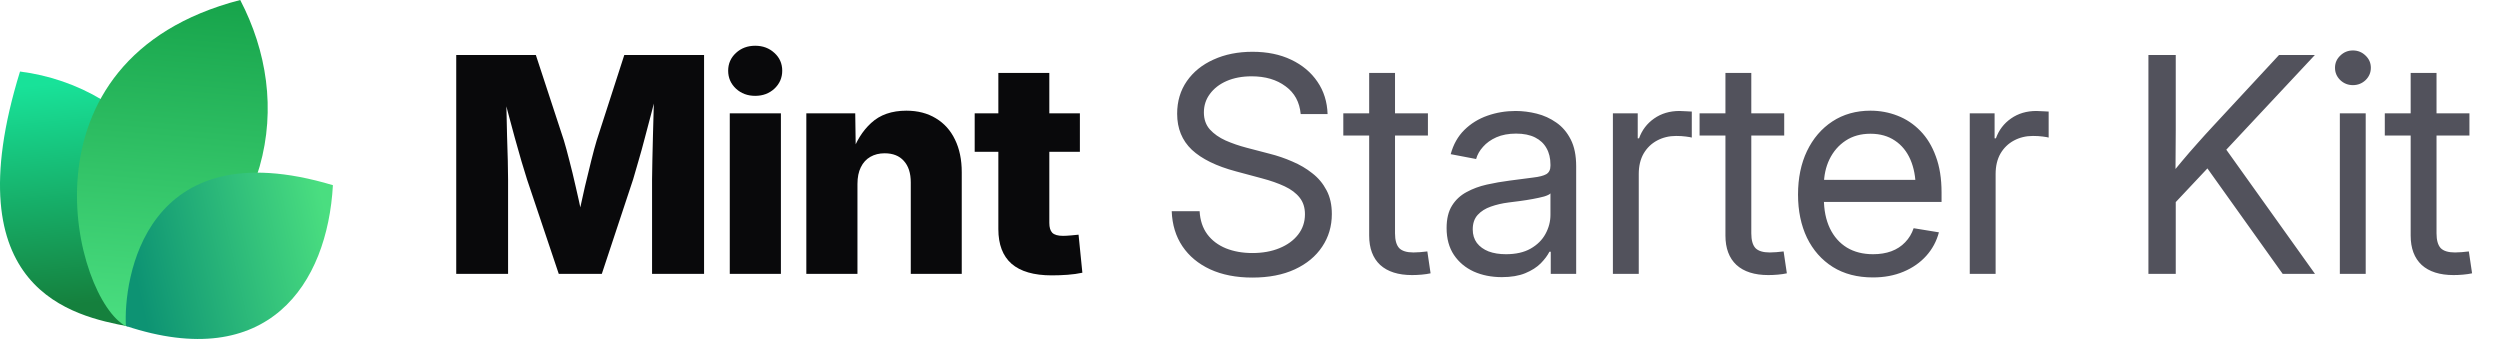
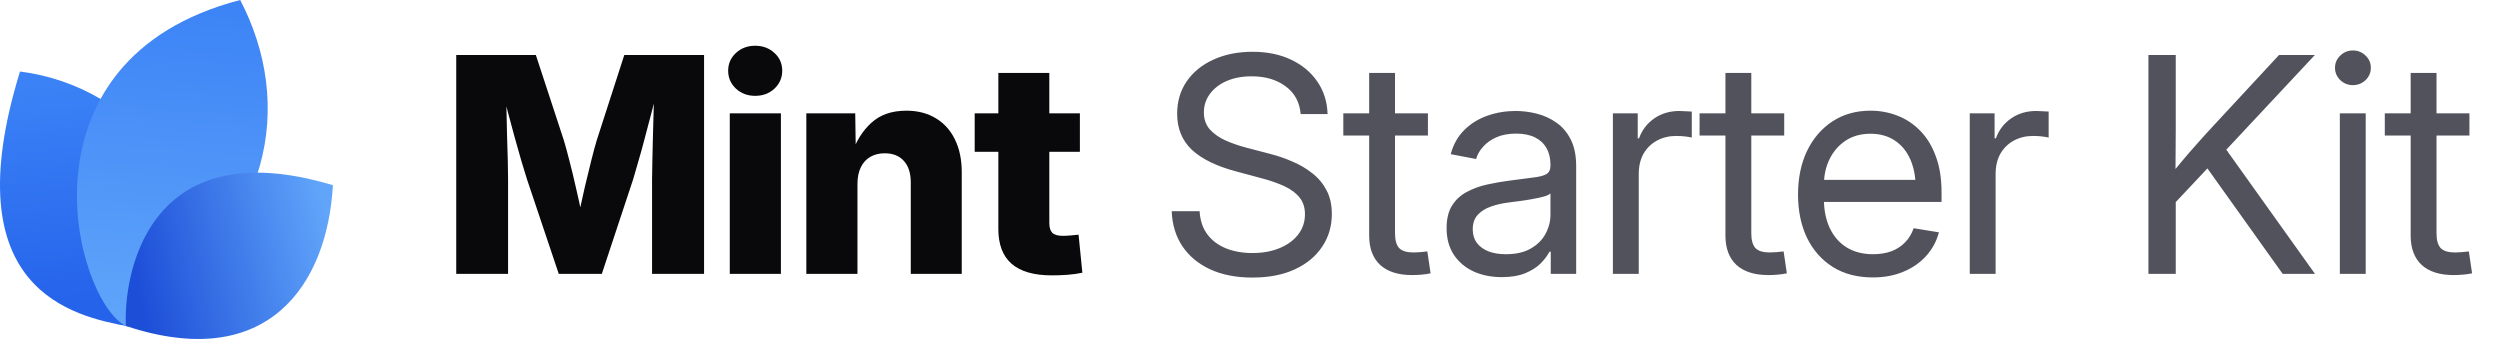
<svg xmlns="http://www.w3.org/2000/svg" width="177" height="24" viewBox="0 0 177 24" fill="none">
  <path d="M9.061 23.108C5.268 22.377 -3.391 20.627 1.417 5.064C9.634 6.099 16.973 14.064 9.061 23.108Z" fill="url(#paint0_linear_17557_2020)" />
  <path d="M8.919 23.094C5.276 21.222 0.784 4.209 17.007 0C20.757 7.193 19.621 16.545 8.919 23.094Z" fill="url(#paint1_linear_17557_2020)" />
  <path d="M8.914 23.079C8.735 19.882 10.159 9.085 23.57 13.111C23.181 20.123 18.984 26.418 8.914 23.079Z" fill="url(#paint2_linear_17557_2020)" />
  <path d="M32.301 19.392V3.894H37.938L39.925 9.948C40.036 10.315 40.164 10.787 40.31 11.362C40.462 11.938 40.611 12.552 40.757 13.204C40.91 13.855 41.048 14.483 41.173 15.086C41.305 15.682 41.412 16.192 41.495 16.615H40.695C40.771 16.192 40.871 15.682 40.996 15.086C41.128 14.49 41.267 13.866 41.412 13.214C41.565 12.562 41.714 11.948 41.86 11.373C42.005 10.79 42.133 10.315 42.244 9.948L44.2 3.894H49.848V19.392H46.166V12.704C46.166 12.357 46.173 11.917 46.187 11.383C46.2 10.849 46.214 10.27 46.228 9.646C46.249 9.022 46.266 8.391 46.28 7.753C46.301 7.115 46.311 6.519 46.311 5.964H46.623C46.485 6.561 46.332 7.181 46.166 7.826C45.999 8.471 45.833 9.102 45.666 9.719C45.507 10.336 45.351 10.901 45.198 11.414C45.053 11.928 44.928 12.357 44.824 12.704L42.608 19.392H39.561L37.314 12.704C37.203 12.357 37.072 11.928 36.919 11.414C36.773 10.901 36.614 10.34 36.441 9.729C36.274 9.112 36.104 8.481 35.931 7.836C35.764 7.192 35.608 6.567 35.463 5.964H35.827C35.834 6.512 35.844 7.105 35.858 7.743C35.872 8.374 35.886 9.005 35.9 9.636C35.92 10.26 35.938 10.839 35.952 11.373C35.965 11.907 35.972 12.351 35.972 12.704V19.392H32.301ZM51.668 19.392V8.024H55.288V19.392H51.668ZM53.468 6.786C52.927 6.786 52.473 6.616 52.105 6.276C51.738 5.93 51.554 5.507 51.554 5.007C51.554 4.508 51.738 4.088 52.105 3.749C52.473 3.409 52.927 3.239 53.468 3.239C54.009 3.239 54.463 3.409 54.83 3.749C55.198 4.082 55.382 4.501 55.382 5.007C55.382 5.507 55.198 5.93 54.83 6.276C54.463 6.616 54.009 6.786 53.468 6.786ZM60.708 13.027V19.392H57.088V8.024H60.551L60.593 10.967H60.281C60.593 10.024 61.061 9.268 61.685 8.7C62.309 8.124 63.138 7.836 64.171 7.836C64.975 7.836 65.672 8.017 66.262 8.377C66.851 8.731 67.302 9.234 67.614 9.885C67.933 10.537 68.092 11.307 68.092 12.194V19.392H64.483V12.912C64.483 12.26 64.32 11.754 63.994 11.394C63.675 11.033 63.221 10.853 62.632 10.853C62.25 10.853 61.914 10.936 61.623 11.102C61.332 11.269 61.106 11.515 60.947 11.841C60.787 12.16 60.708 12.555 60.708 13.027ZM76.456 8.024V10.749H69.008V8.024H76.456ZM70.683 5.163H74.292V15.783C74.292 16.102 74.361 16.334 74.5 16.48C74.646 16.625 74.899 16.698 75.259 16.698C75.405 16.698 75.596 16.688 75.831 16.667C76.074 16.646 76.251 16.629 76.362 16.615L76.632 19.309C76.313 19.378 75.963 19.427 75.582 19.455C75.207 19.482 74.836 19.496 74.469 19.496C73.2 19.496 72.25 19.222 71.619 18.674C70.995 18.127 70.683 17.308 70.683 16.22V5.163Z" fill="#09090B" />
  <path d="M88.667 19.652C87.523 19.652 86.528 19.458 85.682 19.07C84.843 18.681 84.188 18.137 83.716 17.437C83.245 16.736 82.992 15.908 82.957 14.951H84.933C84.968 15.596 85.148 16.14 85.474 16.584C85.8 17.021 86.24 17.354 86.795 17.582C87.35 17.804 87.974 17.915 88.667 17.915C89.388 17.915 90.026 17.801 90.581 17.572C91.143 17.343 91.583 17.024 91.902 16.615C92.228 16.199 92.391 15.717 92.391 15.169C92.391 14.698 92.266 14.306 92.017 13.994C91.767 13.675 91.413 13.408 90.956 13.193C90.498 12.978 89.954 12.787 89.323 12.621L87.502 12.132C86.123 11.765 85.082 11.255 84.382 10.603C83.689 9.944 83.342 9.095 83.342 8.055C83.342 7.174 83.571 6.404 84.028 5.746C84.486 5.087 85.117 4.577 85.921 4.217C86.726 3.849 87.645 3.666 88.678 3.666C89.718 3.666 90.63 3.853 91.413 4.227C92.204 4.602 92.824 5.122 93.275 5.787C93.726 6.446 93.965 7.209 93.993 8.076H92.089C92.013 7.23 91.656 6.574 91.018 6.11C90.387 5.638 89.586 5.403 88.615 5.403C87.95 5.403 87.36 5.513 86.847 5.735C86.341 5.957 85.946 6.262 85.661 6.651C85.377 7.032 85.235 7.469 85.235 7.961C85.235 8.447 85.377 8.849 85.661 9.168C85.946 9.48 86.317 9.74 86.774 9.948C87.232 10.149 87.724 10.319 88.251 10.457L89.884 10.884C90.439 11.023 90.977 11.206 91.496 11.435C92.023 11.657 92.495 11.934 92.911 12.267C93.334 12.593 93.67 12.995 93.92 13.474C94.17 13.945 94.294 14.504 94.294 15.149C94.294 16.015 94.066 16.788 93.608 17.468C93.157 18.148 92.512 18.681 91.673 19.07C90.834 19.458 89.832 19.652 88.667 19.652ZM101.097 8.024V9.594H95.106V8.024H101.097ZM96.937 5.163H98.767V16.521C98.767 17 98.865 17.347 99.059 17.562C99.26 17.77 99.6 17.874 100.078 17.874C100.21 17.874 100.366 17.867 100.546 17.853C100.733 17.832 100.903 17.815 101.056 17.801L101.285 19.351C101.097 19.392 100.886 19.423 100.65 19.444C100.414 19.465 100.189 19.475 99.974 19.475C98.996 19.475 98.244 19.236 97.717 18.758C97.197 18.272 96.937 17.579 96.937 16.677V5.163ZM106.33 19.621C105.595 19.621 104.932 19.489 104.343 19.226C103.754 18.955 103.285 18.564 102.939 18.05C102.592 17.53 102.419 16.896 102.419 16.147C102.419 15.495 102.547 14.965 102.804 14.556C103.06 14.146 103.403 13.828 103.833 13.599C104.263 13.363 104.742 13.186 105.269 13.068C105.796 12.95 106.333 12.857 106.881 12.787C107.574 12.69 108.132 12.617 108.555 12.569C108.978 12.52 109.287 12.441 109.481 12.33C109.675 12.212 109.772 12.014 109.772 11.737V11.654C109.772 11.203 109.679 10.815 109.492 10.489C109.311 10.163 109.041 9.91 108.68 9.729C108.32 9.549 107.872 9.459 107.338 9.459C106.805 9.459 106.34 9.546 105.945 9.719C105.556 9.892 105.241 10.118 104.998 10.395C104.755 10.665 104.593 10.953 104.509 11.258L102.71 10.915C102.897 10.222 103.22 9.65 103.677 9.199C104.135 8.748 104.679 8.412 105.31 8.19C105.941 7.968 106.607 7.857 107.307 7.857C107.8 7.857 108.295 7.92 108.795 8.044C109.301 8.169 109.765 8.381 110.188 8.679C110.611 8.97 110.951 9.369 111.208 9.875C111.464 10.374 111.593 11.005 111.593 11.768V19.392H109.793V17.822H109.7C109.568 18.085 109.363 18.359 109.086 18.643C108.809 18.921 108.444 19.153 107.994 19.34C107.543 19.527 106.988 19.621 106.33 19.621ZM106.621 17.998C107.321 17.998 107.904 17.867 108.368 17.603C108.84 17.333 109.19 16.986 109.419 16.563C109.654 16.133 109.772 15.682 109.772 15.211V13.692C109.703 13.769 109.554 13.841 109.325 13.911C109.096 13.973 108.829 14.032 108.524 14.088C108.226 14.143 107.921 14.192 107.609 14.233C107.304 14.275 107.033 14.309 106.798 14.337C106.354 14.393 105.938 14.49 105.549 14.628C105.168 14.76 104.86 14.954 104.624 15.211C104.388 15.467 104.27 15.811 104.27 16.241C104.27 16.615 104.367 16.934 104.561 17.198C104.762 17.461 105.04 17.662 105.393 17.801C105.747 17.933 106.156 17.998 106.621 17.998ZM114.193 19.392V8.024H115.951V9.792H116.045C116.253 9.209 116.61 8.741 117.116 8.388C117.622 8.034 118.219 7.857 118.905 7.857C119.058 7.857 119.217 7.864 119.384 7.878C119.55 7.885 119.682 7.892 119.779 7.899V9.74C119.716 9.719 119.578 9.695 119.363 9.667C119.155 9.639 118.922 9.625 118.666 9.625C118.174 9.625 117.726 9.733 117.324 9.948C116.922 10.163 116.603 10.471 116.367 10.874C116.138 11.276 116.024 11.758 116.024 12.319V19.392H114.193ZM126.322 8.024V9.594H120.33V8.024H126.322ZM122.161 5.163H123.992V16.521C123.992 17 124.089 17.347 124.283 17.562C124.484 17.77 124.824 17.874 125.302 17.874C125.434 17.874 125.59 17.867 125.77 17.853C125.958 17.832 126.127 17.815 126.28 17.801L126.509 19.351C126.322 19.392 126.11 19.423 125.874 19.444C125.639 19.465 125.413 19.475 125.198 19.475C124.221 19.475 123.468 19.236 122.941 18.758C122.421 18.272 122.161 17.579 122.161 16.677V5.163ZM132.604 19.642C131.502 19.642 130.555 19.396 129.765 18.903C128.974 18.404 128.364 17.714 127.934 16.834C127.511 15.946 127.3 14.927 127.3 13.775C127.3 12.611 127.511 11.584 127.934 10.697C128.364 9.802 128.964 9.102 129.734 8.596C130.51 8.089 131.408 7.836 132.428 7.836C133.1 7.836 133.738 7.954 134.341 8.19C134.952 8.426 135.489 8.783 135.954 9.261C136.425 9.74 136.793 10.343 137.056 11.071C137.327 11.792 137.462 12.645 137.462 13.63V14.296H128.433V12.735H136.463L135.631 13.297C135.631 12.541 135.506 11.876 135.257 11.3C135.007 10.725 134.643 10.277 134.165 9.958C133.686 9.632 133.107 9.469 132.428 9.469C131.748 9.469 131.162 9.632 130.67 9.958C130.177 10.284 129.796 10.725 129.526 11.279C129.262 11.827 129.13 12.441 129.13 13.12V14.046C129.13 14.864 129.273 15.572 129.557 16.168C129.841 16.757 130.243 17.211 130.763 17.53C131.283 17.842 131.901 17.998 132.615 17.998C133.093 17.998 133.523 17.929 133.905 17.79C134.293 17.645 134.619 17.433 134.882 17.156C135.153 16.879 135.354 16.546 135.486 16.157L137.275 16.449C137.108 17.08 136.81 17.634 136.38 18.113C135.95 18.591 135.413 18.966 134.768 19.236C134.123 19.507 133.402 19.642 132.604 19.642ZM139.459 19.392V8.024H141.217V9.792H141.311C141.519 9.209 141.876 8.741 142.382 8.388C142.888 8.034 143.485 7.857 144.171 7.857C144.324 7.857 144.483 7.864 144.649 7.878C144.816 7.885 144.948 7.892 145.045 7.899V9.74C144.982 9.719 144.844 9.695 144.629 9.667C144.421 9.639 144.188 9.625 143.932 9.625C143.439 9.625 142.992 9.733 142.59 9.948C142.188 10.163 141.869 10.471 141.633 10.874C141.404 11.276 141.29 11.758 141.29 12.319V19.392H139.459ZM153.429 14.961V12.715C153.783 12.257 154.136 11.82 154.49 11.404C154.844 10.981 155.204 10.565 155.572 10.156C155.939 9.74 156.314 9.327 156.695 8.918L161.355 3.894H163.893L157.277 10.967H157.184L153.429 14.961ZM152.108 19.392V3.894H154.043V9.241L154.022 12.559L154.043 13.505V19.392H152.108ZM161.615 19.392L155.967 11.477L157.173 9.969L163.903 19.392H161.615ZM165.661 19.392V8.024H167.492V19.392H165.661ZM166.587 6.027C166.24 6.027 165.942 5.909 165.692 5.673C165.443 5.43 165.318 5.139 165.318 4.799C165.318 4.459 165.443 4.172 165.692 3.936C165.942 3.693 166.24 3.572 166.587 3.572C166.934 3.572 167.232 3.693 167.482 3.936C167.731 4.172 167.856 4.459 167.856 4.799C167.856 5.139 167.731 5.43 167.482 5.673C167.232 5.909 166.934 6.027 166.587 6.027ZM174.836 8.024V9.594H168.844V8.024H174.836ZM170.675 5.163H172.506V16.521C172.506 17 172.603 17.347 172.797 17.562C172.998 17.77 173.338 17.874 173.816 17.874C173.948 17.874 174.104 17.867 174.284 17.853C174.472 17.832 174.641 17.815 174.794 17.801L175.023 19.351C174.836 19.392 174.624 19.423 174.388 19.444C174.153 19.465 173.927 19.475 173.712 19.475C172.735 19.475 171.982 19.236 171.455 18.758C170.935 18.272 170.675 17.579 170.675 16.677V5.163Z" fill="#52525C" />
  <defs>
    <linearGradient id="paint0_linear_17557_2020" x1="3.776" y1="5.916" x2="5.232" y2="21.559" gradientUnits="userSpaceOnUse">
-       <stop stop-color="#18E299" />
-       <stop offset="1" stop-color="#15803D" />
+       <stop stop-color="#3B82F6" />
+       <stop offset="1" stop-color="#2563EB" />
    </linearGradient>
    <linearGradient id="paint1_linear_17557_2020" x1="12.171" y1="-0.718" x2="10.19" y2="22.983" gradientUnits="userSpaceOnUse">
-       <stop stop-color="#16A34A" />
-       <stop offset="1" stop-color="#4ADE80" />
+       <stop stop-color="#3B82F6" />
+       <stop offset="1" stop-color="#60A5FA" />
    </linearGradient>
    <linearGradient id="paint2_linear_17557_2020" x1="23.133" y1="15.353" x2="9.338" y2="18.52" gradientUnits="userSpaceOnUse">
-       <stop stop-color="#4ADE80" />
-       <stop offset="1" stop-color="#0D9373" />
+       <stop stop-color="#60A5FA" />
+       <stop offset="1" stop-color="#1D4ED8" />
    </linearGradient>
  </defs>
</svg>
